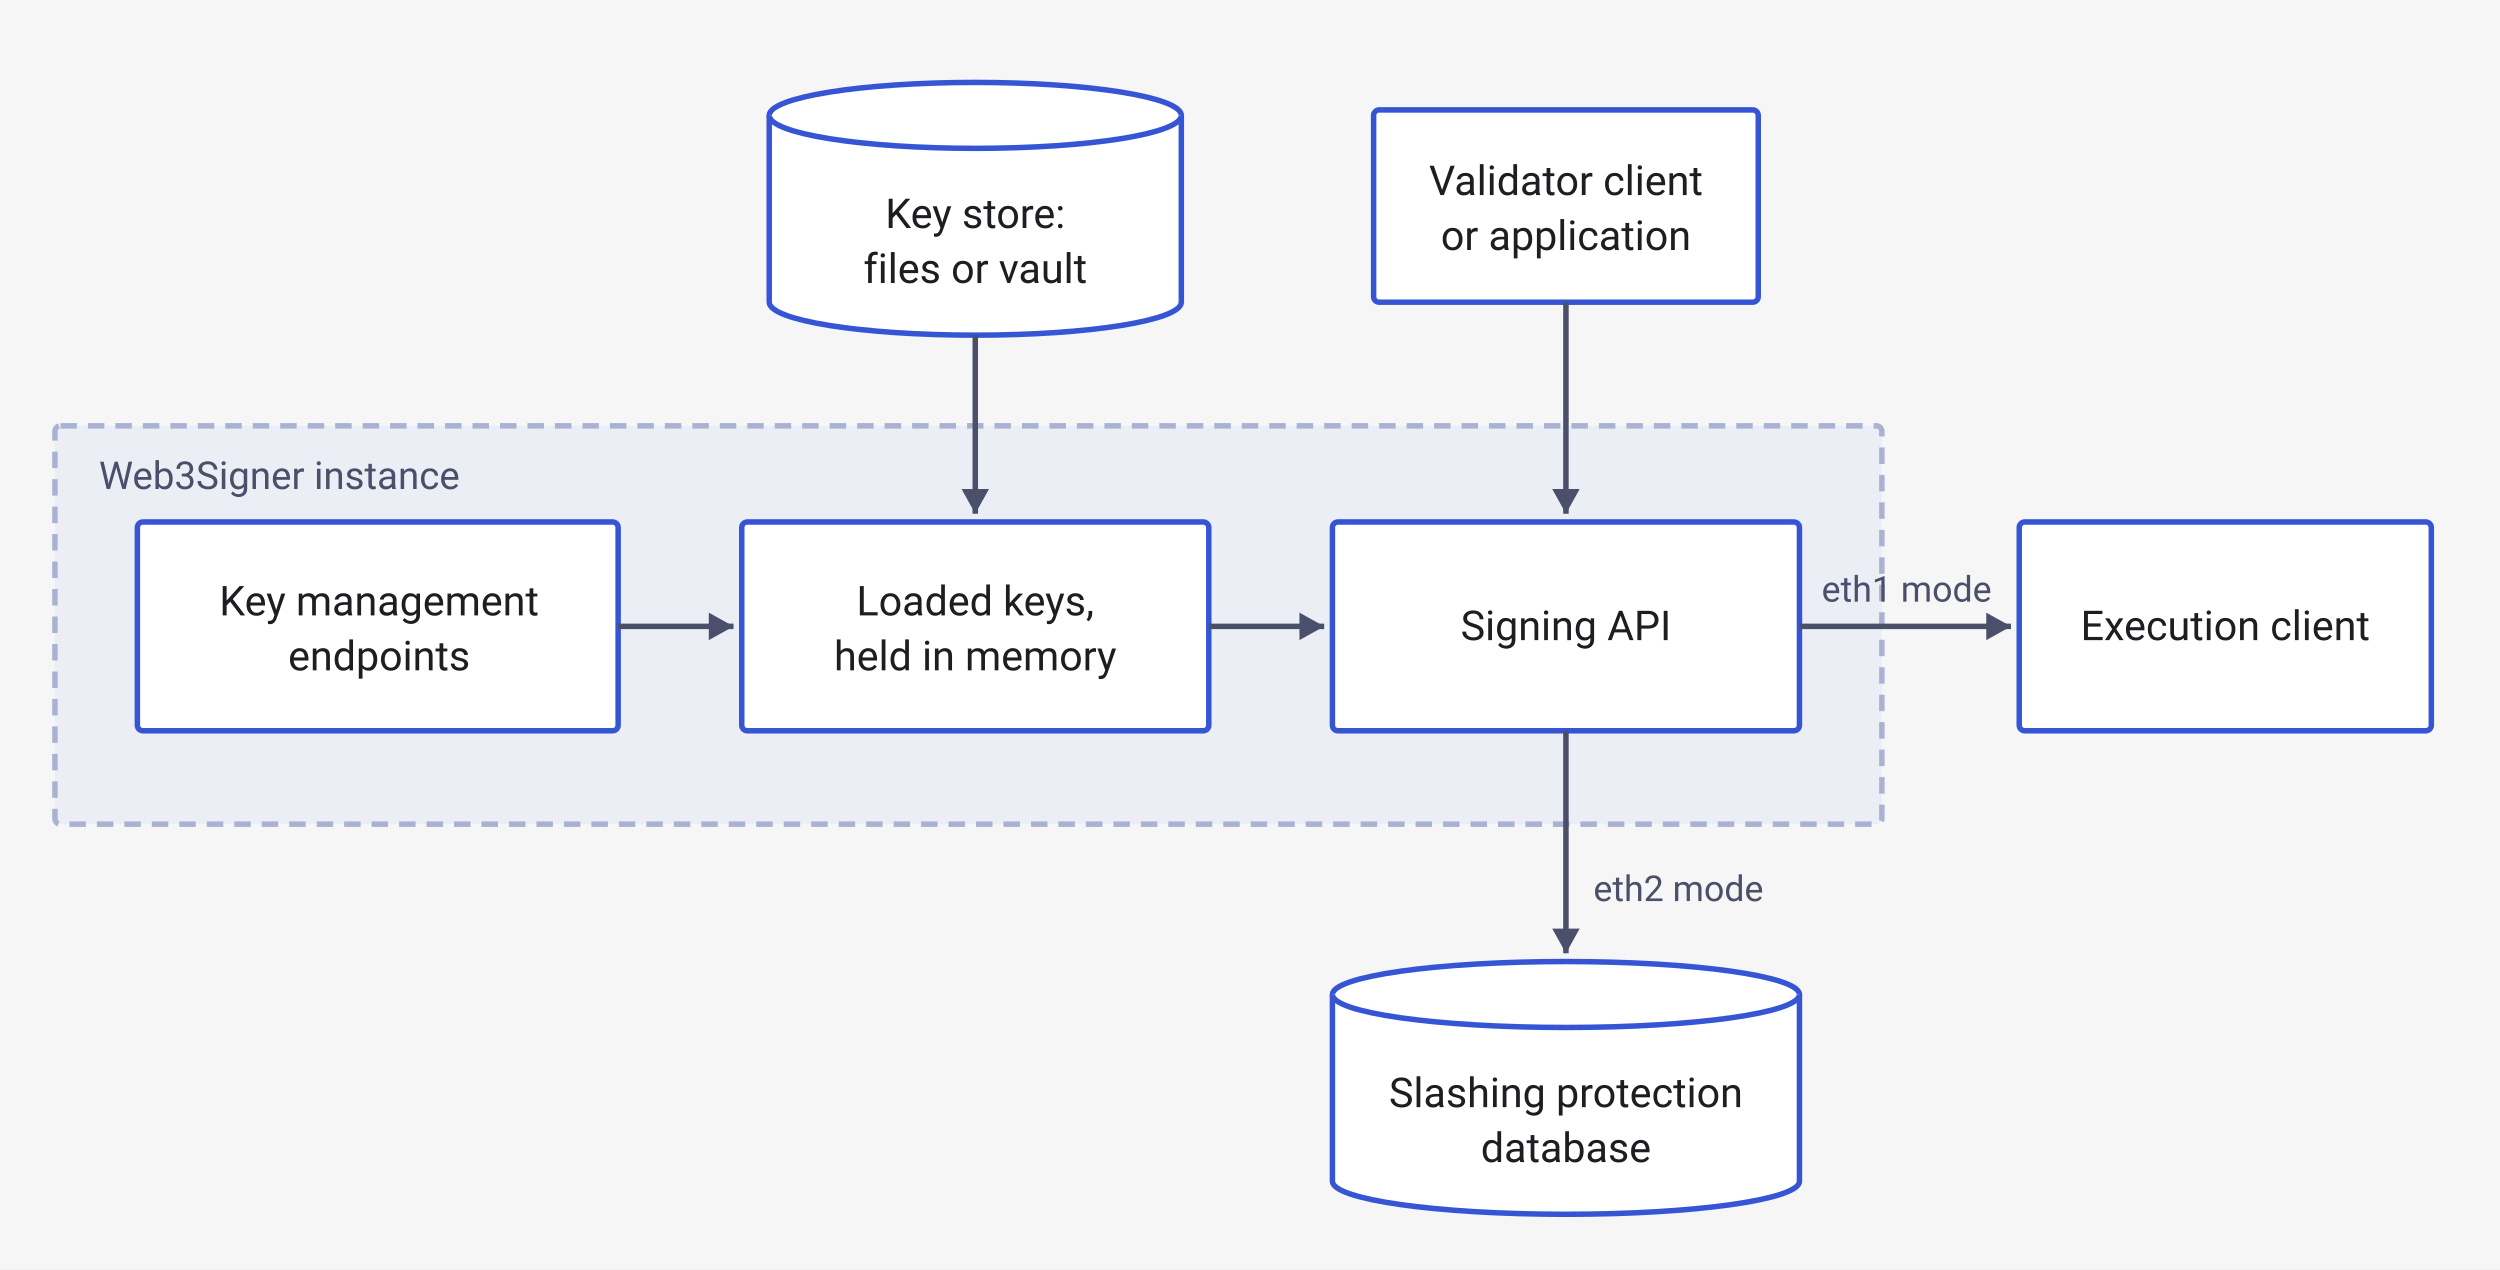
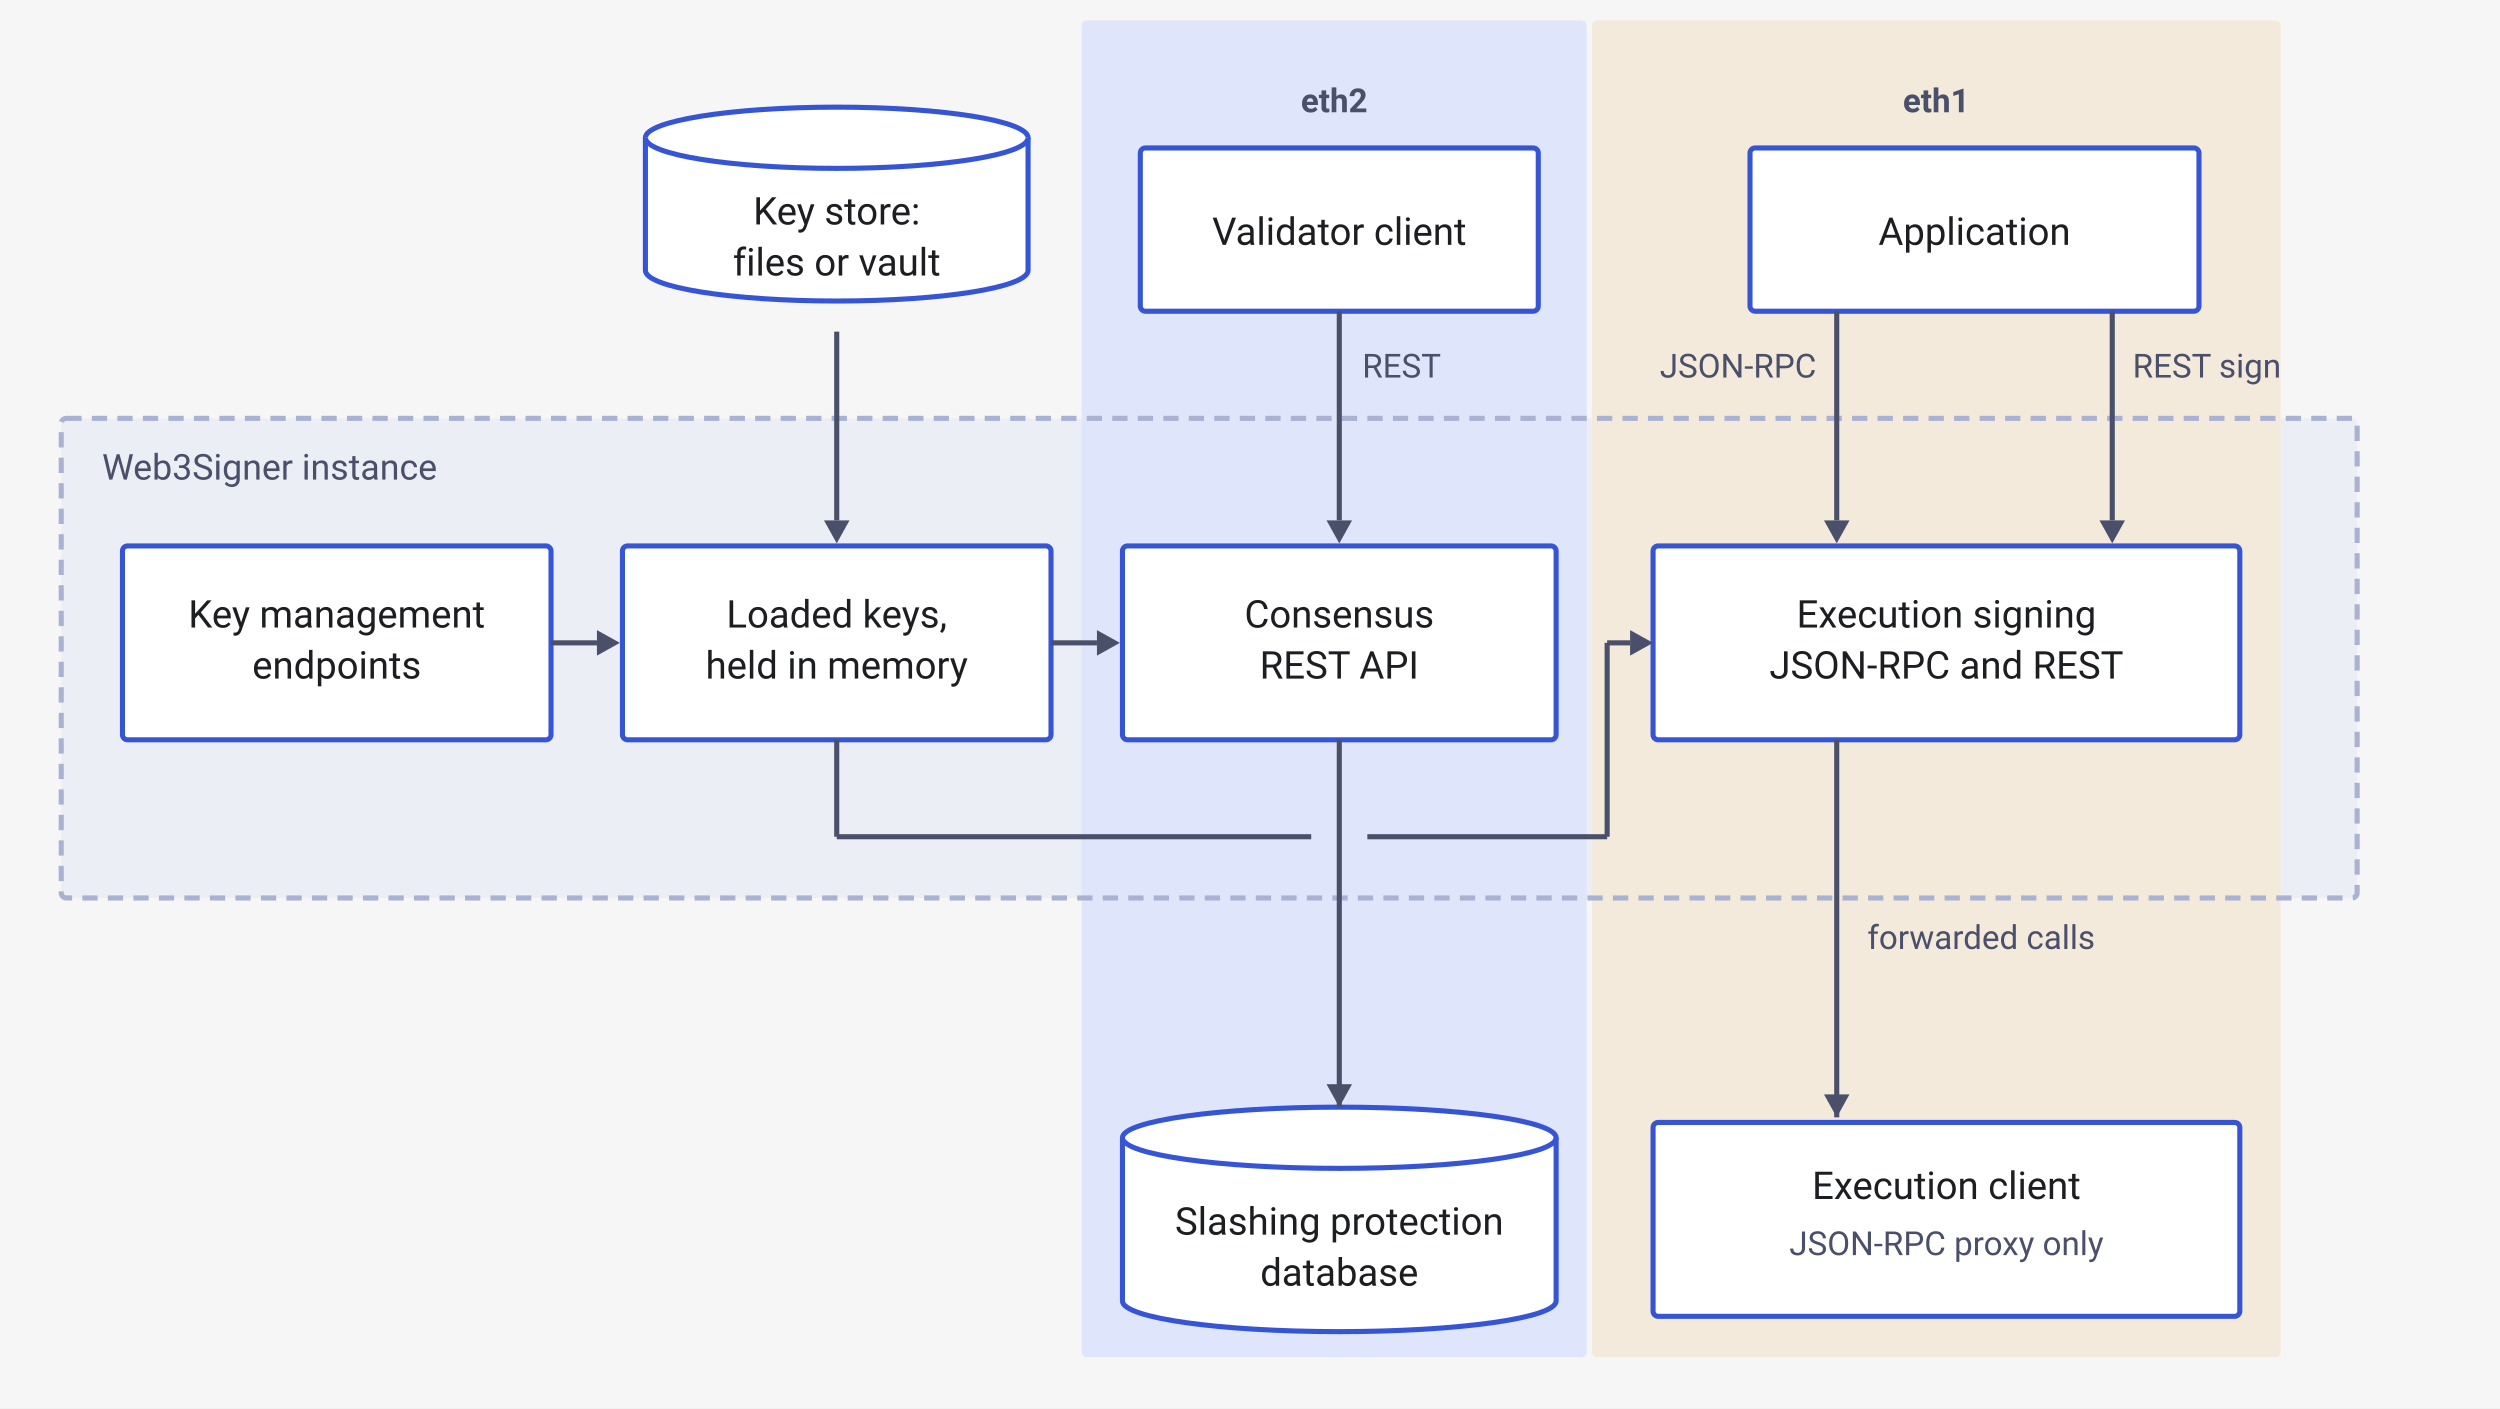
- <svg xmlns="http://www.w3.org/2000/svg" font-family="Roboto, Helvetica, Arial, sans-serif" viewBox="0 0 910 462">
-   <rect x="0" y="0" width="910" height="462" fill="#f6f6f6" />
-   <rect x="20" y="155" width="665" height="145" rx="2" fill="#eceef5" stroke="#aab2d4" stroke-width="2" stroke-dasharray="6 4" />
-   <text x="36" y="178" fill="#4a4f6a" font-size="14">Web3Signer instance</text>
-   <rect x="500" y="40" width="140" height="70" rx="2" fill="#ffffff" stroke="#3655d5" stroke-width="2" />
+ <svg xmlns="http://www.w3.org/2000/svg" font-family="Roboto, Helvetica, Arial, sans-serif" viewBox="0 0 980 552">
+   <rect x="0" y="0" width="980" height="552" fill="#f6f6f6" />
+   <rect x="24" y="164" width="900" height="188" rx="2" fill="#eceef5" />
+   <rect x="424" y="8" width="198" height="524" rx="2" fill="#dfe6fb" />
+   <rect x="624" y="8" width="270" height="524" rx="2" fill="#f3eadc" />
+   <g fill="#4a4f6a" font-size="13" font-weight="600" text-anchor="middle">
+     <text x="523" y="44">eth2</text>
+     <text x="759" y="44">eth1</text>
+   </g>
+   <rect x="24" y="164" width="900" height="188" rx="2" fill="none" stroke="#aab2d4" stroke-width="2" stroke-dasharray="6 4" />
+   <text x="40" y="188" fill="#4a4f6a" font-size="14">Web3Signer instance</text>
+   <g fill="#ffffff" stroke="#3655d5" stroke-width="2">
+     <path d="M253,54 a75,12 0 0 1 150,0 v52 a75,12 0 0 1 -150,0 z" />
+     <path d="M253,54 a75,12 0 0 0 150,0" />
+   </g>
  <g fill="#1c1e21" font-size="15" text-anchor="middle">
-     <text x="570" y="71">Validator client</text>
-     <text x="570" y="91">or application</text>
+     <text x="328" y="88">Key store:</text>
+     <text x="328" y="108">files or vault</text>
+   </g>
+   <rect x="447" y="58" width="156" height="64" rx="2" fill="#ffffff" stroke="#3655d5" stroke-width="2" />
+   <text x="525" y="96" fill="#1c1e21" font-size="15" text-anchor="middle">Validator client</text>
+   <rect x="686" y="58" width="176" height="64" rx="2" fill="#ffffff" stroke="#3655d5" stroke-width="2" />
+   <text x="774" y="96" fill="#1c1e21" font-size="15" text-anchor="middle">Application</text>
+   <g fill="#ffffff" stroke="#3655d5" stroke-width="2">
+     <rect x="48" y="214" width="168" height="76" rx="2" />
+     <rect x="244" y="214" width="168" height="76" rx="2" />
+     <rect x="440" y="214" width="170" height="76" rx="2" />
+     <rect x="648" y="214" width="230" height="76" rx="2" />
+   </g>
+   <g fill="#1c1e21" font-size="15" text-anchor="middle">
+     <text x="132" y="246">Key management</text>
+     <text x="132" y="266">endpoints</text>
+     <text x="328" y="246">Loaded keys,</text>
+     <text x="328" y="266">held in memory</text>
+     <text x="525" y="246">Consensus</text>
+     <text x="525" y="266">REST API</text>
+     <text x="763" y="246">Execution signing</text>
+     <text x="763" y="266">JSON-RPC and REST</text>
  </g>
  <g fill="#ffffff" stroke="#3655d5" stroke-width="2">
-     <path d="M280,42 a75,12 0 0 1 150,0 v68 a75,12 0 0 1 -150,0 z" />
-     <path d="M280,42 a75,12 0 0 0 150,0" />
+     <path d="M440,446 a85,12 0 0 1 170,0 v64 a85,12 0 0 1 -170,0 z" />
+     <path d="M440,446 a85,12 0 0 0 170,0" fill="none" />
  </g>
  <g fill="#1c1e21" font-size="15" text-anchor="middle">
-     <text x="355" y="83">Key store:</text>
-     <text x="355" y="103">files or vault</text>
+     <text x="525" y="484">Slashing protection</text>
+     <text x="525" y="504">database</text>
  </g>
-   <g fill="#ffffff" stroke="#3655d5" stroke-width="2">
-     <rect x="50" y="190" width="175" height="76" rx="2" />
-     <rect x="270" y="190" width="170" height="76" rx="2" />
-     <rect x="485" y="190" width="170" height="76" rx="2" />
+   <rect x="648" y="440" width="230" height="76" rx="2" fill="#ffffff" stroke="#3655d5" stroke-width="2" />
+   <text x="763" y="470" fill="#1c1e21" font-size="15" text-anchor="middle">Execution client</text>
+   <text x="763" y="492" fill="#4a4f6a" font-size="13" text-anchor="middle">JSON-RPC proxy only</text>
+   <g stroke="#4a4f6a" stroke-width="2" fill="none">
+     <line x1="328" y1="130" x2="328" y2="204" />
+     <line x1="525" y1="122" x2="525" y2="204" />
+     <line x1="720" y1="122" x2="720" y2="204" />
+     <line x1="828" y1="122" x2="828" y2="204" />
+     <line x1="216" y1="252" x2="234" y2="252" />
+     <line x1="412" y1="252" x2="430" y2="252" />
+     <line x1="328" y1="290" x2="328" y2="328" />
+     <line x1="328" y1="328" x2="514" y2="328" />
+     <line x1="536" y1="328" x2="630" y2="328" />
+     <line x1="630" y1="328" x2="630" y2="252" />
+     <line x1="630" y1="252" x2="639" y2="252" />
+     <line x1="525" y1="290" x2="525" y2="434" />
+     <line x1="720" y1="290" x2="720" y2="438" />
  </g>
-   <g fill="#1c1e21" font-size="15" text-anchor="middle">
-     <text x="138" y="224">Key management</text>
-     <text x="138" y="244">endpoints</text>
-     <text x="355" y="224">Loaded keys,</text>
-     <text x="355" y="244">held in memory</text>
-     <text x="570" y="233">Signing API</text>
-   </g>
-   <rect x="735" y="190" width="150" height="76" rx="2" fill="#ffffff" stroke="#3655d5" stroke-width="2" />
-   <text x="810" y="233" fill="#1c1e21" font-size="15" text-anchor="middle">Execution client</text>
-   <g fill="#ffffff" stroke="#3655d5" stroke-width="2">
-     <path d="M485,362 a85,12 0 0 1 170,0 v68 a85,12 0 0 1 -170,0 z" />
-     <path d="M485,362 a85,12 0 0 0 170,0" />
-   </g>
-   <g fill="#1c1e21" font-size="15" text-anchor="middle">
-     <text x="570" y="403">Slashing protection</text>
-     <text x="570" y="423">database</text>
-   </g>
-   <g stroke="#4a4f6a" stroke-width="2" fill="none">
-     <line x1="570" y1="110" x2="570" y2="187" />
-     <line x1="355" y1="122" x2="355" y2="187" />
-     <line x1="225" y1="228" x2="267" y2="228" />
-     <line x1="440" y1="228" x2="482" y2="228" />
-     <line x1="655" y1="228" x2="732" y2="228" />
-     <line x1="570" y1="266" x2="570" y2="347" />
+   <g fill="#4a4f6a">
+     <path d="M323,204 L333,204 L328,213 z" />
+     <path d="M520,204 L530,204 L525,213 z" />
+     <path d="M715,204 L725,204 L720,213 z" />
+     <path d="M823,204 L833,204 L828,213 z" />
+     <path d="M234,247 L234,257 L243,252 z" />
+     <path d="M430,247 L430,257 L439,252 z" />
+     <path d="M639,247 L639,257 L648,252 z" />
+     <path d="M520,425 L530,425 L525,434 z" />
+     <path d="M715,429 L725,429 L720,438 z" />
  </g>
  <g fill="#4a4f6a" font-size="13">
-     <text x="694" y="219" text-anchor="middle">eth1 mode</text>
-     <text x="580" y="328">eth2 mode</text>
-   </g>
-   <g fill="#4a4f6a">
-     <path d="M565,178 L575,178 L570,187 z" />
-     <path d="M350,178 L360,178 L355,187 z" />
-     <path d="M258,223 L258,233 L267,228 z" />
-     <path d="M473,223 L473,233 L482,228 z" />
-     <path d="M723,223 L723,233 L732,228 z" />
-     <path d="M565,338 L575,338 L570,347 z" />
+     <text x="534" y="148">REST</text>
+     <text x="712" y="148" text-anchor="end">JSON-RPC</text>
+     <text x="836" y="148">REST sign</text>
+     <text x="732" y="372">forwarded calls</text>
  </g>
</svg>
